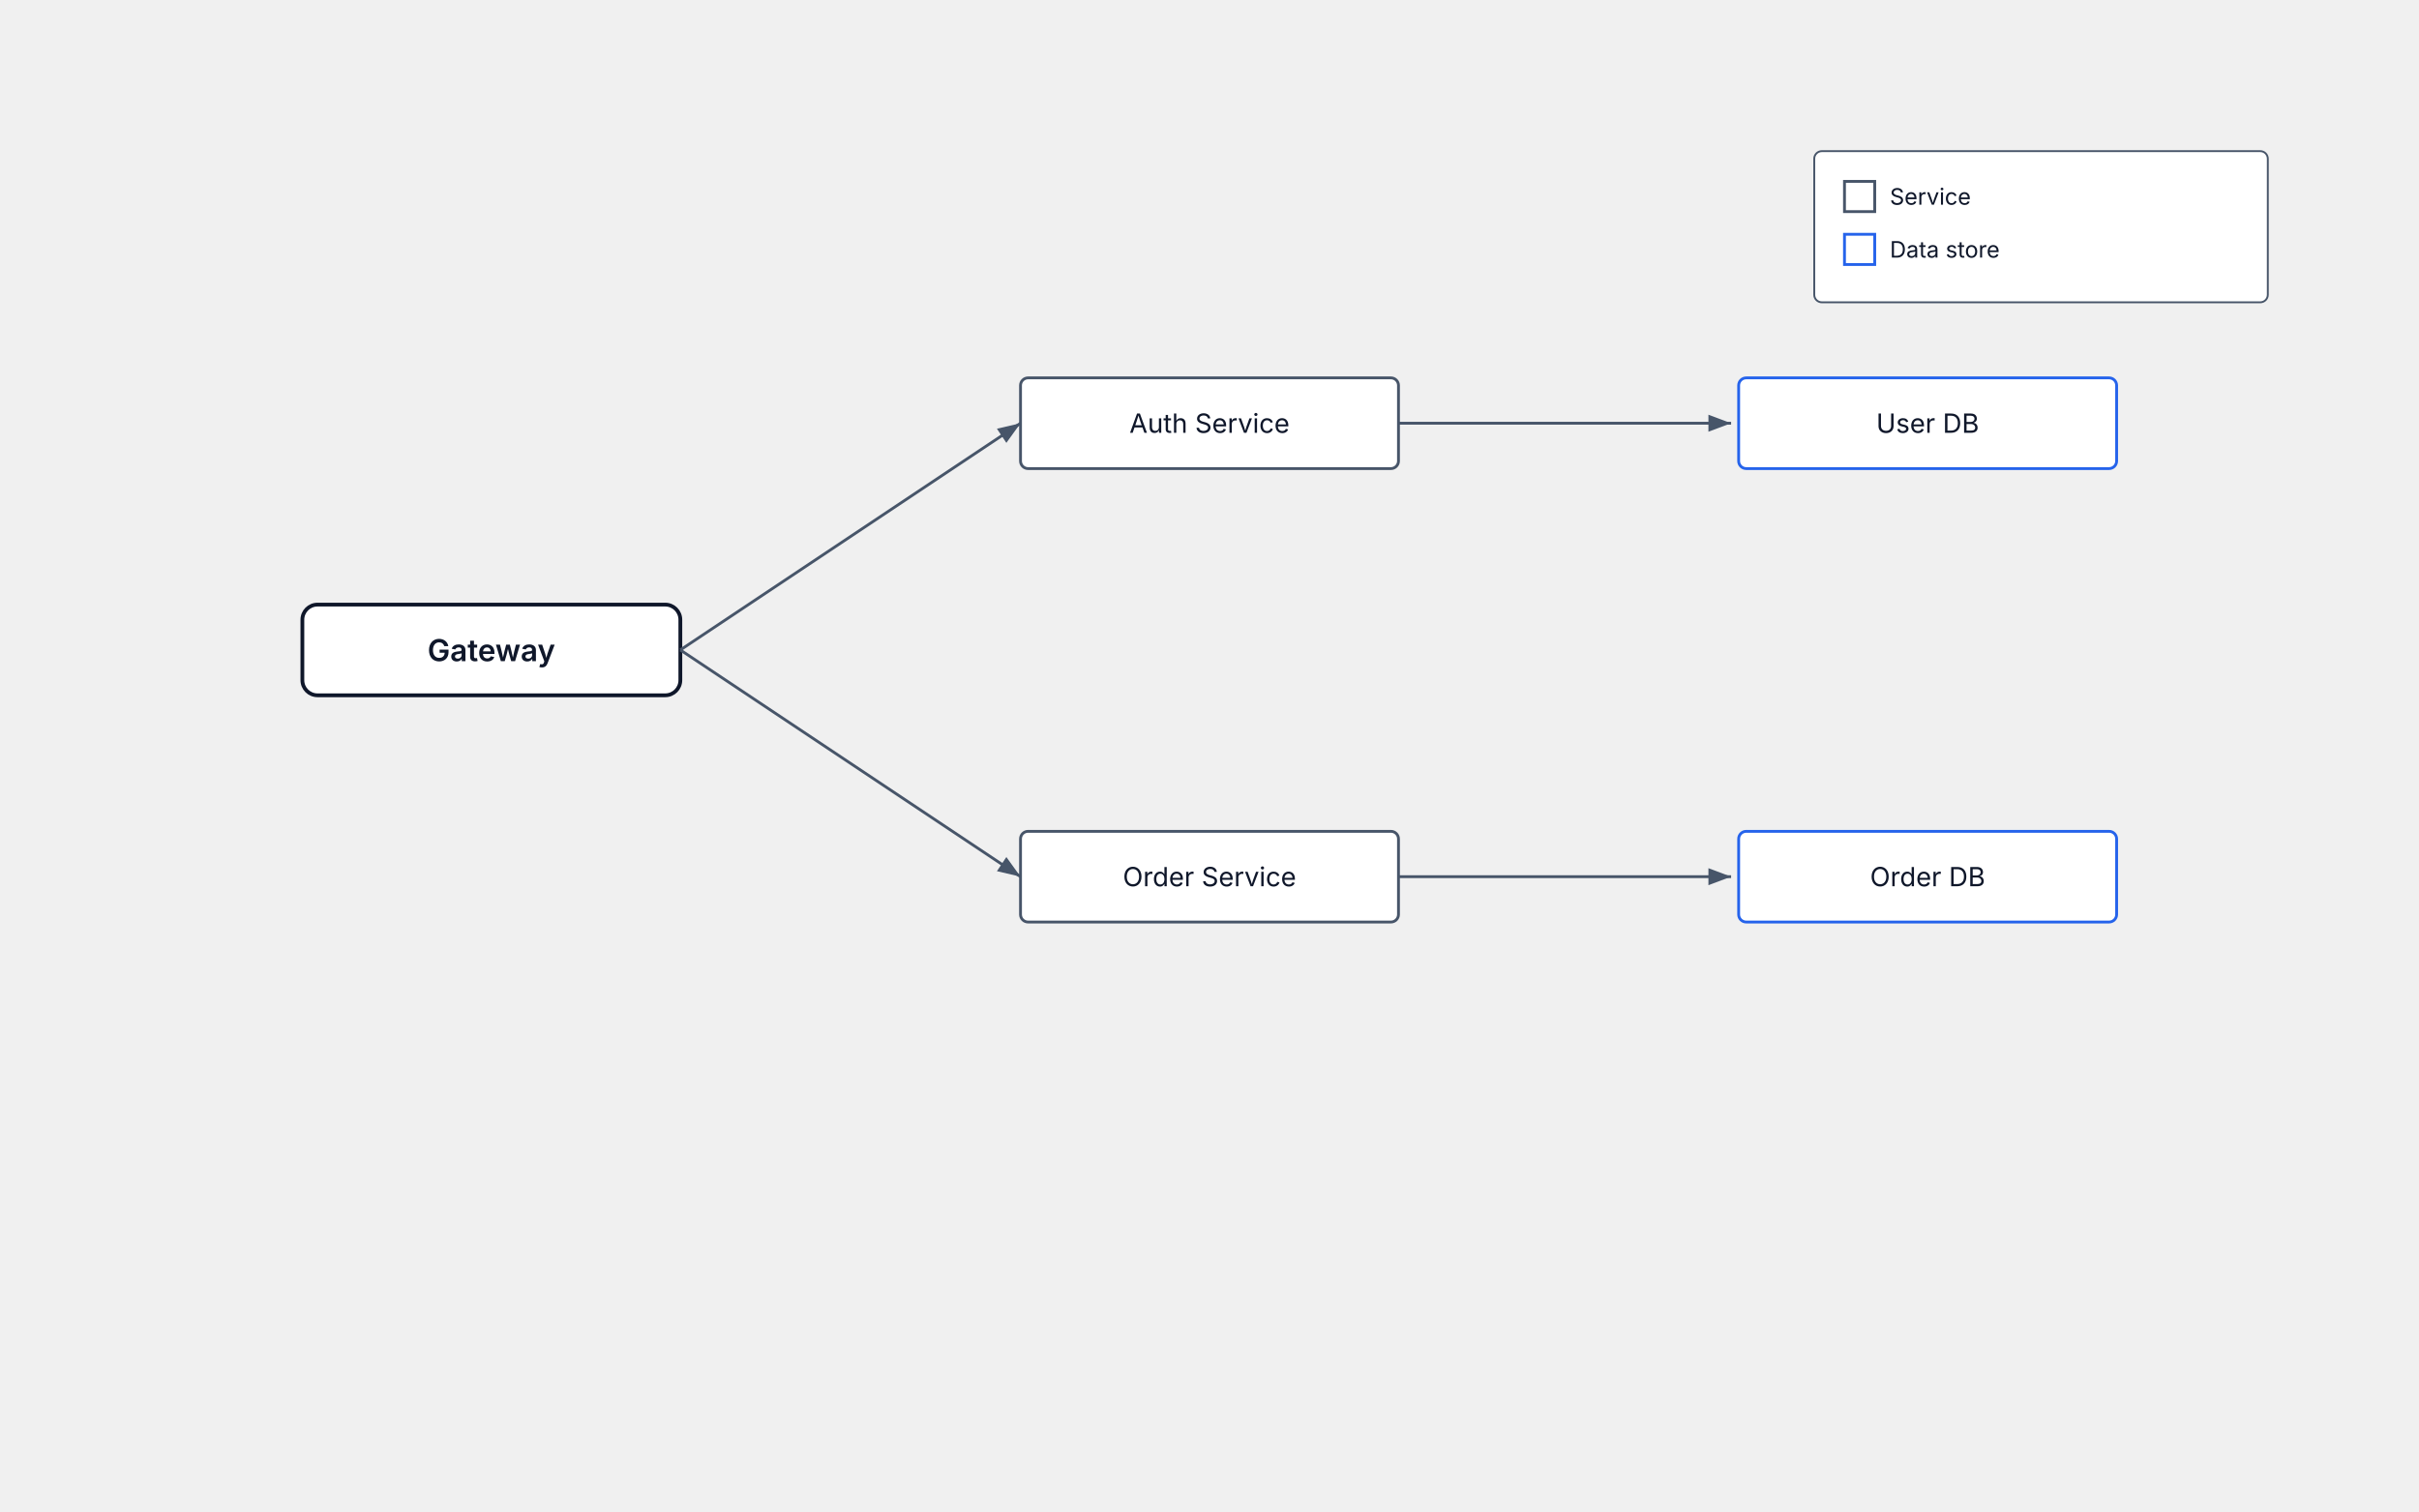
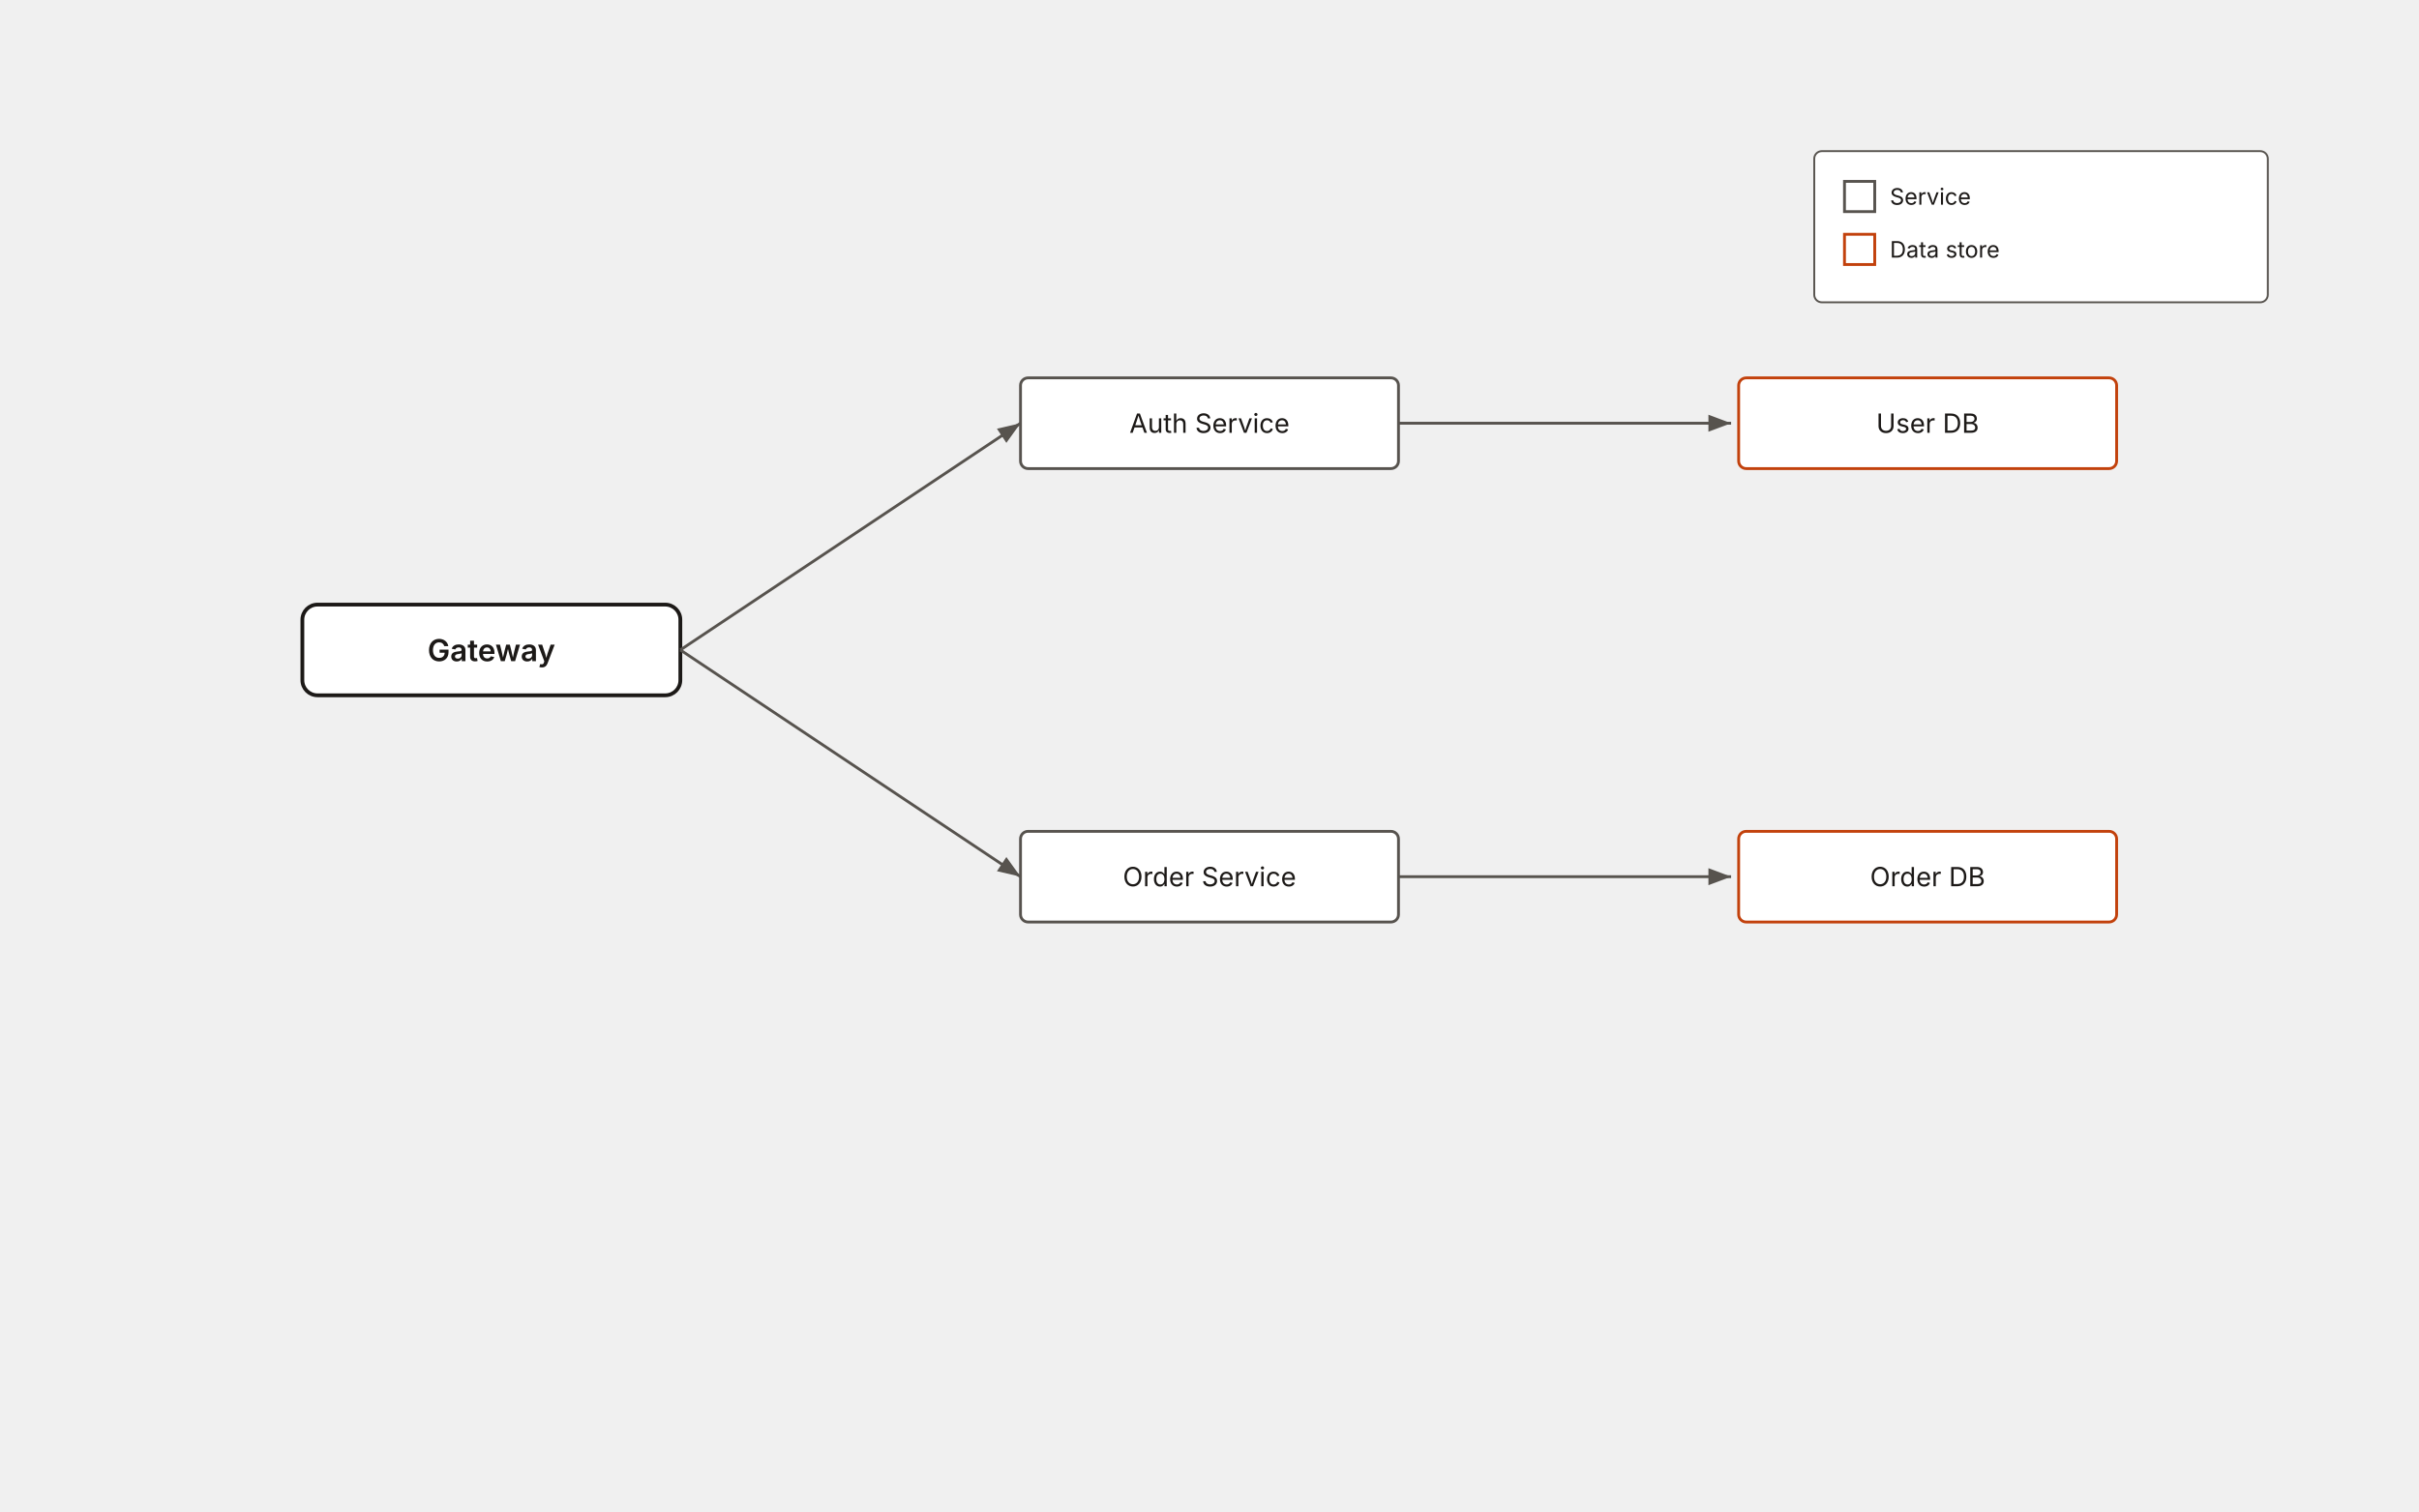
<svg xmlns="http://www.w3.org/2000/svg" width="1280" height="800" viewBox="0 0 1280 800" font-family="Inter, ui-sans-serif, system-ui, sans-serif">
  <defs>
    <marker id="arrow" viewBox="0 0 8 6" refX="8" refY="3" markerWidth="8" markerHeight="6" orient="auto-start-reverse">
      <path d="M 0 0 L 8 3 L 0 6 z" fill="context-stroke" />
    </marker>
  </defs>
-   <rect x="160" y="320" width="200" height="48" rx="8" ry="8" fill="#FFFFFF" stroke="#0F172A" stroke-width="2" />
-   <text x="260" y="344" text-anchor="middle" dominant-baseline="middle" font-size="16" font-weight="600" fill="#0F172A">Gateway</text>
-   <rect x="540" y="200" width="200" height="48" rx="4" ry="4" fill="#FFFFFF" stroke="#475569" stroke-width="1.5" />
-   <text x="640" y="224" text-anchor="middle" dominant-baseline="middle" font-size="14" fill="#0F172A">Auth Service</text>
-   <rect x="540" y="440" width="200" height="48" rx="4" ry="4" fill="#FFFFFF" stroke="#475569" stroke-width="1.5" />
-   <text x="640" y="464" text-anchor="middle" dominant-baseline="middle" font-size="14" fill="#0F172A">Order Service</text>
-   <rect x="920" y="200" width="200" height="48" rx="4" ry="4" fill="#FFFFFF" stroke="#2563EB" stroke-width="1.5" />
-   <text x="1020" y="224" text-anchor="middle" dominant-baseline="middle" font-size="14" fill="#0F172A">User DB</text>
-   <rect x="920" y="440" width="200" height="48" rx="4" ry="4" fill="#FFFFFF" stroke="#2563EB" stroke-width="1.5" />
-   <text x="1020" y="464" text-anchor="middle" dominant-baseline="middle" font-size="14" fill="#0F172A">Order DB</text>
-   <path d="M 360 344 L 540 224" fill="none" stroke="#475569" stroke-width="1.5" marker-end="url(#arrow)" />
-   <path d="M 360 344 L 540 464" fill="none" stroke="#475569" stroke-width="1.5" marker-end="url(#arrow)" />
-   <path d="M 740 224 L 916 224" fill="none" stroke="#475569" stroke-width="1.5" marker-end="url(#arrow)" />
-   <path d="M 740 464 L 916 464" fill="none" stroke="#475569" stroke-width="1.5" marker-end="url(#arrow)" />
+   <rect x="160" y="320" width="200" height="48" rx="8" ry="8" fill="#FFFFFF" stroke="#1C1917" stroke-width="2" />
+   <text x="260" y="344" text-anchor="middle" dominant-baseline="middle" font-size="16" font-weight="600" fill="#1C1917">Gateway</text>
+   <rect x="540" y="200" width="200" height="48" rx="4" ry="4" fill="#FFFFFF" stroke="#57534E" stroke-width="1.5" />
+   <text x="640" y="224" text-anchor="middle" dominant-baseline="middle" font-size="14" fill="#1C1917">Auth Service</text>
+   <rect x="540" y="440" width="200" height="48" rx="4" ry="4" fill="#FFFFFF" stroke="#57534E" stroke-width="1.5" />
+   <text x="640" y="464" text-anchor="middle" dominant-baseline="middle" font-size="14" fill="#1C1917">Order Service</text>
+   <rect x="920" y="200" width="200" height="48" rx="4" ry="4" fill="#FFFFFF" stroke="#C2410C" stroke-width="1.5" />
+   <text x="1020" y="224" text-anchor="middle" dominant-baseline="middle" font-size="14" fill="#1C1917">User DB</text>
+   <rect x="920" y="440" width="200" height="48" rx="4" ry="4" fill="#FFFFFF" stroke="#C2410C" stroke-width="1.5" />
+   <text x="1020" y="464" text-anchor="middle" dominant-baseline="middle" font-size="14" fill="#1C1917">Order DB</text>
+   <path d="M 360 344 L 540 224" fill="none" stroke="#57534E" stroke-width="1.5" marker-end="url(#arrow)" />
+   <path d="M 360 344 L 540 464" fill="none" stroke="#57534E" stroke-width="1.5" marker-end="url(#arrow)" />
+   <path d="M 740 224 L 916 224" fill="none" stroke="#57534E" stroke-width="1.5" marker-end="url(#arrow)" />
+   <path d="M 740 464 L 916 464" fill="none" stroke="#57534E" stroke-width="1.5" marker-end="url(#arrow)" />
  <g class="legend">
-     <rect x="960" y="80" width="240" height="80" rx="4" ry="4" fill="#FFFFFF" stroke="#475569" stroke-width="1" />
-     <rect x="976" y="96" width="16" height="16" fill="#FFFFFF" stroke="#475569" stroke-width="1.5" />
-     <text x="1000" y="104" dominant-baseline="middle" font-size="12" fill="#0F172A">Service</text>
-     <rect x="976" y="124" width="16" height="16" fill="#FFFFFF" stroke="#2563EB" stroke-width="1.5" />
-     <text x="1000" y="132" dominant-baseline="middle" font-size="12" fill="#0F172A">Data store</text>
+     <rect x="960" y="80" width="240" height="80" rx="4" ry="4" fill="#FFFFFF" stroke="#57534E" stroke-width="1" />
+     <rect x="976" y="96" width="16" height="16" fill="#FFFFFF" stroke="#57534E" stroke-width="1.5" />
+     <text x="1000" y="104" dominant-baseline="middle" font-size="12" fill="#1C1917">Service</text>
+     <rect x="976" y="124" width="16" height="16" fill="#FFFFFF" stroke="#C2410C" stroke-width="1.5" />
+     <text x="1000" y="132" dominant-baseline="middle" font-size="12" fill="#1C1917">Data store</text>
  </g>
</svg>
